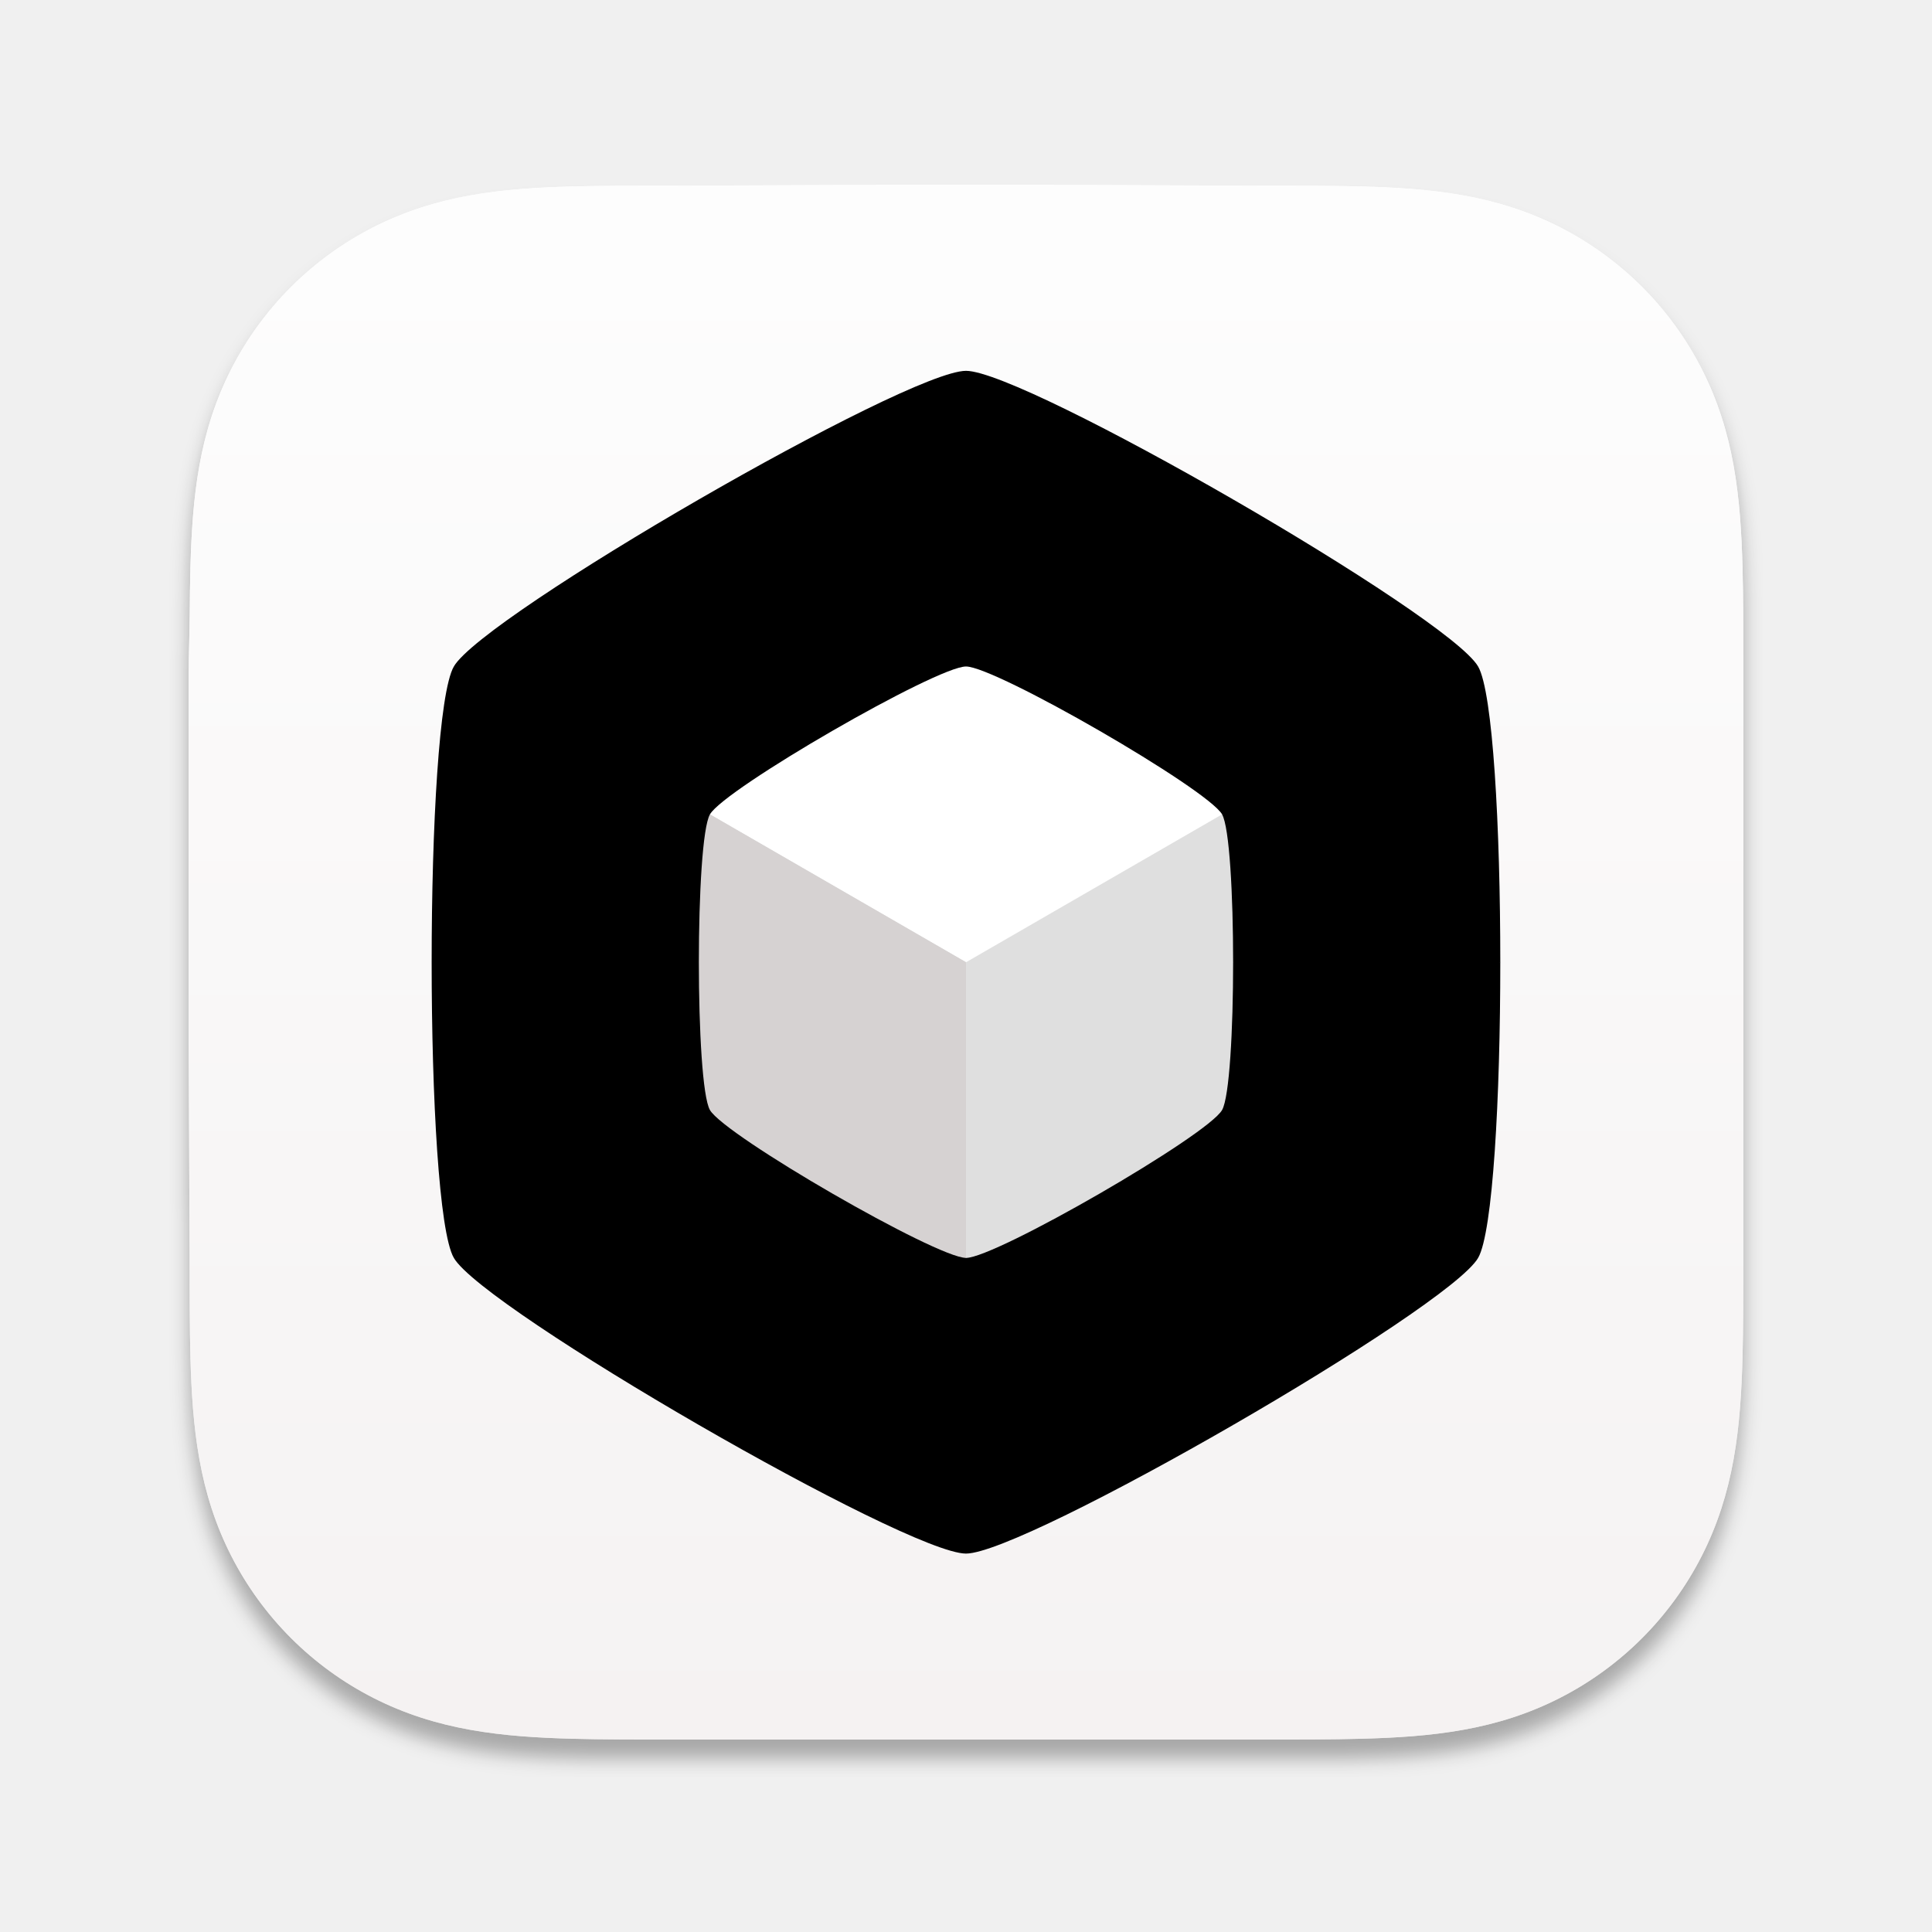
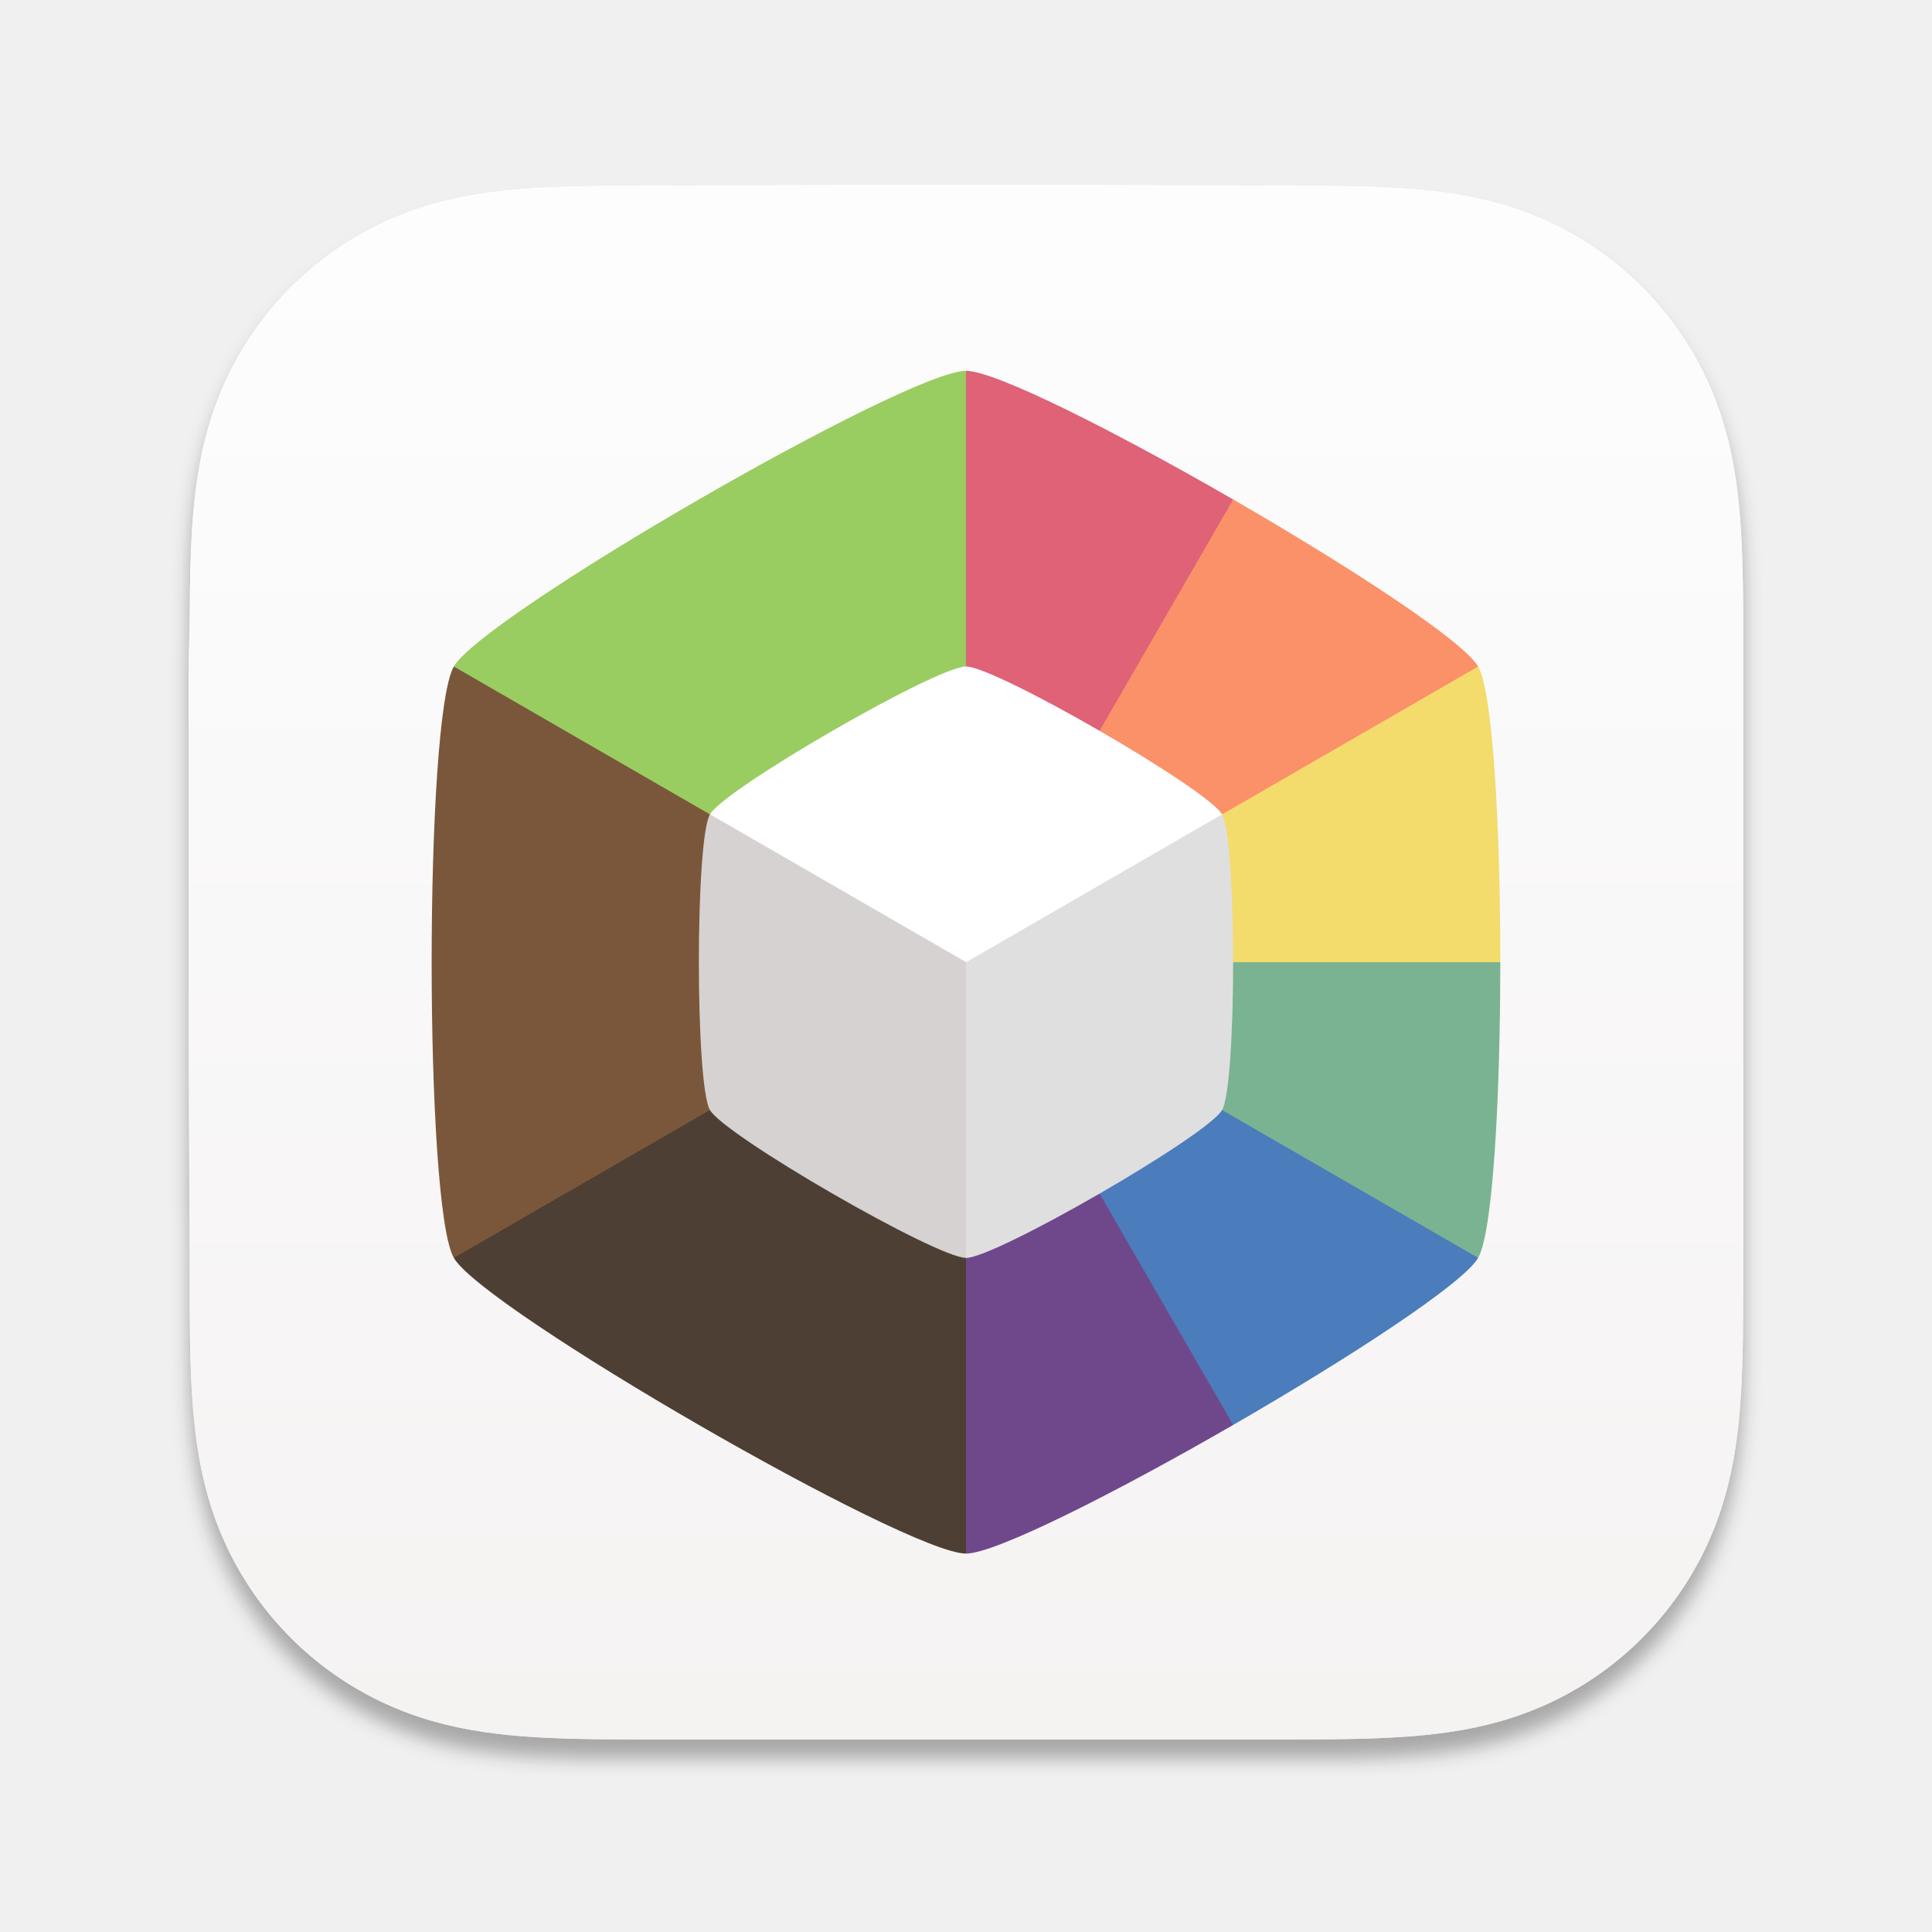
<svg xmlns="http://www.w3.org/2000/svg" width="1024" height="1024" viewBox="0 0 1024 1024" fill="none" version="1.1" id="svg76">
  <g filter="url(#filter0_d_102_69)" id="g4">
    <path fill-rule="evenodd" clip-rule="evenodd" d="M924 354.627C924 344.845 924.004 335.062 923.944 325.279C923.895 317.038 923.8 308.799 923.576 300.562C923.092 282.609 922.033 264.502 918.84 246.749C915.602 228.741 910.314 211.98 901.981 195.617C893.789 179.534 883.088 164.817 870.32 152.058C857.555 139.299 842.834 128.605 826.746 120.418C810.366 112.083 793.587 106.797 775.558 103.56C757.803 100.372 739.691 99.315 721.738 98.83C713.495 98.607 705.253 98.513 697.008 98.462C687.22 98.402 677.432 98.407 667.644 98.407L553.997 98H468.997L357.361 98.407C347.554 98.407 337.747 98.402 327.94 98.462C319.678 98.513 311.42 98.607 303.161 98.83C285.167 99.315 267.014 100.373 249.217 103.565C231.164 106.801 214.36 112.085 197.958 120.414C181.835 128.602 167.083 139.297 154.291 152.058C141.501 164.816 130.78 179.53 122.573 195.61C114.217 211.981 108.919 228.752 105.673 246.77C102.477 264.516 101.418 282.617 100.931 300.562C100.709 308.8 100.613 317.039 100.563 325.279C100.503 335.063 100 347.216 100 356.999L100.003 467.089L100 552.998L100.508 665.427C100.508 675.223 100.504 685.019 100.563 694.815C100.613 703.067 100.709 711.317 100.932 719.566C101.418 737.542 102.479 755.675 105.678 773.452C108.923 791.484 114.22 808.269 122.569 824.653C130.777 840.759 141.5 855.495 154.291 868.272C167.082 881.049 181.83 891.757 197.95 899.956C214.362 908.302 231.174 913.595 249.238 916.836C267.027 920.029 285.174 921.088 303.161 921.573C311.42 921.796 319.679 921.891 327.941 921.941C337.748 922.001 347.554 921.997 357.361 921.997L470.006 922H555.217L667.644 921.996C677.432 921.996 687.22 922.001 697.008 921.941C705.253 921.891 713.495 921.796 721.738 921.573C739.698 921.087 757.816 920.027 775.579 916.832C793.597 913.591 810.368 908.3 826.739 899.959C842.831 891.761 857.554 881.051 870.32 868.272C883.086 855.497 893.786 840.763 901.978 824.66C910.316 808.268 915.604 791.475 918.844 773.431C922.034 755.661 923.092 737.535 923.577 719.566C923.8 711.316 923.895 703.066 923.944 694.815C924.005 685.019 924 675.223 924 665.427C924 665.427 923.994 554.983 923.994 552.998V466.999C923.994 465.533 924 354.627 924 354.627Z" fill="url(#paint0_linear_102_69)" id="path2" />
  </g>
  <mask id="mask0_102_69" style="mask-type: alpha" maskUnits="userSpaceOnUse" x="100" y="98" width="824" height="824">
    <path fill-rule="evenodd" clip-rule="evenodd" d="M924 354.627C924 344.845 924.004 335.062 923.944 325.279C923.895 317.038 923.8 308.799 923.576 300.562C923.092 282.609 922.033 264.502 918.84 246.749C915.602 228.741 910.314 211.98 901.981 195.617C893.789 179.534 883.088 164.817 870.32 152.058C857.555 139.299 842.834 128.605 826.746 120.418C810.366 112.083 793.587 106.797 775.558 103.56C757.803 100.372 739.691 99.315 721.738 98.83C713.495 98.607 705.253 98.513 697.008 98.462C687.22 98.402 677.432 98.407 667.644 98.407L553.997 98H468.997L357.361 98.407C347.554 98.407 337.747 98.402 327.94 98.462C319.678 98.513 311.42 98.607 303.161 98.83C285.167 99.315 267.014 100.373 249.217 103.565C231.164 106.801 214.36 112.085 197.958 120.414C181.835 128.602 167.083 139.297 154.291 152.058C141.501 164.816 130.78 179.53 122.573 195.61C114.217 211.981 108.919 228.752 105.673 246.77C102.477 264.516 101.418 282.617 100.931 300.562C100.709 308.8 100.613 317.039 100.563 325.279C100.503 335.063 100 347.216 100 356.999L100.003 467.089L100 552.998L100.508 665.427C100.508 675.223 100.504 685.019 100.563 694.815C100.613 703.067 100.709 711.317 100.932 719.566C101.418 737.542 102.479 755.675 105.678 773.452C108.923 791.484 114.22 808.269 122.569 824.653C130.777 840.759 141.5 855.495 154.291 868.272C167.082 881.049 181.83 891.757 197.95 899.956C214.362 908.302 231.174 913.595 249.238 916.836C267.027 920.029 285.174 921.088 303.161 921.573C311.42 921.796 319.679 921.891 327.941 921.941C337.748 922.001 347.554 921.997 357.361 921.997L470.006 922H555.217L667.644 921.996C677.432 921.996 687.22 922.001 697.008 921.941C705.253 921.891 713.495 921.796 721.738 921.573C739.698 921.087 757.816 920.027 775.579 916.832C793.597 913.591 810.368 908.3 826.739 899.959C842.831 891.761 857.554 881.051 870.32 868.272C883.086 855.497 893.786 840.763 901.978 824.66C910.316 808.268 915.604 791.475 918.844 773.431C922.034 755.661 923.092 737.535 923.577 719.566C923.8 711.316 923.895 703.066 923.944 694.815C924.005 685.019 924 675.223 924 665.427C924 665.427 923.994 554.983 923.994 552.998V466.999C923.994 465.533 924 354.627 924 354.627Z" fill="white" id="path6" />
  </mask>
  <g mask="url(#mask0_102_69)" id="g15">
    <rect x="42" y="36" width="914" height="914" fill="url(#paint1_linear_102_69)" id="rect9" />
    <g filter="url(#filter1_b_102_69)" id="g13">
      <rect x="100" y="98" width="824" height="824" rx="126" fill="black" fill-opacity="0.01" id="rect11" />
    </g>
  </g>
  <defs id="defs74">
    <filter id="filter0_d_102_69" x="90" y="98" width="844" height="844" filterUnits="userSpaceOnUse" color-interpolation-filters="sRGB">
      <feFlood flood-opacity="0" result="BackgroundImageFix" id="feFlood31" />
      <feColorMatrix in="SourceAlpha" type="matrix" values="0 0 0 0 0 0 0 0 0 0 0 0 0 0 0 0 0 0 127 0" result="hardAlpha" id="feColorMatrix33" />
      <feOffset dy="10" id="feOffset35" />
      <feGaussianBlur stdDeviation="5" id="feGaussianBlur37" />
      <feColorMatrix type="matrix" values="0 0 0 0 0 0 0 0 0 0 0 0 0 0 0 0 0 0 0.3 0" id="feColorMatrix39" />
      <feBlend mode="normal" in2="BackgroundImageFix" result="effect1_dropShadow_102_69" id="feBlend41" />
      <feBlend mode="normal" in="SourceGraphic" in2="effect1_dropShadow_102_69" result="shape" id="feBlend43" />
    </filter>
    <filter id="filter1_b_102_69" x="89.127" y="87.127" width="845.746" height="845.746" filterUnits="userSpaceOnUse" color-interpolation-filters="sRGB">
      <feFlood flood-opacity="0" result="BackgroundImageFix" id="feFlood46" />
      <feGaussianBlur in="BackgroundImage" stdDeviation="5.437" id="feGaussianBlur48" />
      <feComposite in2="SourceAlpha" operator="in" result="effect1_backgroundBlur_102_69" id="feComposite50" />
      <feBlend mode="normal" in="SourceGraphic" in2="effect1_backgroundBlur_102_69" result="shape" id="feBlend52" />
    </filter>
    <linearGradient id="paint0_linear_102_69" x1="-181.14" y1="98" x2="-181.14" y2="1484.28" gradientUnits="userSpaceOnUse">
      <stop stop-color="white" id="stop55" />
      <stop offset="0.49" stop-color="#EFEFEF" id="stop57" />
      <stop offset="1" stop-color="#C0C0C0" id="stop59" />
    </linearGradient>
    <linearGradient id="paint1_linear_102_69" x1="928.377" y1="992.826" x2="928.377" y2="134.072" gradientUnits="userSpaceOnUse">
      <stop stop-color="#F6F3F3" id="stop62" />
      <stop offset="1" stop-color="white" id="stop64" />
    </linearGradient>
    <linearGradient id="paint2_linear_102_69" x1="394.815" y1="372.239" x2="629.182" y2="542.528" gradientUnits="userSpaceOnUse">
-       <stop stop-color="#000000" id="stop67" />
-       <stop offset="0.5" stop-color="#000000" id="stop69" />
-       <stop offset="1" stop-color="#000000" id="stop71" />
+       <stop stop-color="#88B858" id="stop67" />
+       <stop offset="0.5" stop-color="#72B147" id="stop69" />
+       <stop offset="1" stop-color="#5A9A30" id="stop71" />
    </linearGradient>
  </defs>
  <g id="g1817" transform="matrix(0.8193839,0,0,0.8193839,-746.9626,25.2203)">
    <path style="fill:#99cd61;fill-opacity:1;stroke-width:17.388" d="M 1536.463,591.624 Z" id="path7899" />
-     <path id="path3228" style="fill:#000000;fill-opacity:1;stroke-width:17.388" d="m 1536.463,209.092 -165.659,286.899 165.659,95.633 165.626,-95.633 7.2,-203.696 c -75.649,-43.675 -153.7,-83.204 -172.827,-83.204 z" />
-     <path id="path2659" style="fill:#000000;fill-opacity:1;stroke-width:17.388" d="m 1709.289,292.295 -172.827,299.329 165.626,95.633 165.659,-286.899 c -9.563,-16.564 -82.811,-64.387 -158.459,-108.063 z" />
-     <path id="path2708" style="fill:#000000;fill-opacity:1;stroke-width:17.388" d="m 1867.748,400.358 -331.285,191.266 165.626,95.633 179.992,-95.633 c 0,-87.351 -4.768,-174.702 -14.333,-191.266 z" />
-     <path id="path1737" style="fill:#000000;fill-opacity:1;stroke-width:17.388" d="m 1536.463,591.624 v 191.266 h 331.285 c 9.563,-16.564 14.333,-103.915 14.333,-191.266 z" />
-     <path id="path2937" style="fill:#000000;fill-opacity:1;stroke-width:17.388" d="m 1536.463,591.624 v 191.266 l 172.827,108.063 c 75.647,-43.675 148.895,-91.499 158.459,-108.063 z" />
-     <path id="path3117" style="fill:#000000;fill-opacity:1;stroke-width:17.388" d="m 1536.463,591.624 -165.659,95.633 165.659,286.899 c 19.127,0 97.177,-39.528 172.827,-83.203 z" />
-     <path id="path2010" style="fill:#000000;fill-opacity:1;stroke-width:17.388" d="m 1370.804,495.991 -165.626,286.899 c 19.127,33.128 293.032,191.266 331.285,191.266 V 591.624 Z" />
-     <path id="path1744" style="fill:#000000;fill-opacity:1;stroke-width:17.388" d="m 1205.178,400.358 c -19.127,33.128 -19.127,349.404 0,382.532 L 1536.463,591.624 V 400.358 Z" />
-     <path id="path1739" style="fill:#000000;fill-opacity:1;stroke-width:17.388" d="m 1536.463,209.092 c -38.253,0 -312.159,158.138 -331.285,191.266 l 331.285,191.266 z" />
+     <path id="path3228" style="fill:#df6277;fill-opacity:1;stroke-width:17.388" d="m 1536.463,209.092 -165.659,286.899 165.659,95.633 165.626,-95.633 7.2,-203.696 c -75.649,-43.675 -153.7,-83.204 -172.827,-83.204 z" />
+     <path id="path2659" style="fill:#fb9168;fill-opacity:1;stroke-width:17.388" d="m 1709.289,292.295 -172.827,299.329 165.626,95.633 165.659,-286.899 c -9.563,-16.564 -82.811,-64.387 -158.459,-108.063 z" />
+     <path id="path2708" style="fill:#f3db6c;fill-opacity:1;stroke-width:17.388" d="m 1867.748,400.358 -331.285,191.266 165.626,95.633 179.992,-95.633 c 0,-87.351 -4.768,-174.702 -14.333,-191.266 z" />
+     <path id="path1737" style="fill:#7ab392;fill-opacity:1;stroke-width:17.388" d="m 1536.463,591.624 v 191.266 h 331.285 c 9.563,-16.564 14.333,-103.915 14.333,-191.266 z" />
+     <path id="path2937" style="fill:#4b7cbc;fill-opacity:1;stroke-width:17.388" d="m 1536.463,591.624 v 191.266 l 172.827,108.063 c 75.647,-43.675 148.895,-91.499 158.459,-108.063 z" />
+     <path id="path3117" style="fill:#6f488c;fill-opacity:1;stroke-width:17.388" d="m 1536.463,591.624 -165.659,95.633 165.659,286.899 c 19.127,0 97.177,-39.528 172.827,-83.203 z" />
+     <path id="path2010" style="fill:#4d3f33;fill-opacity:1;stroke-width:17.388" d="m 1370.804,495.991 -165.626,286.899 c 19.127,33.128 293.032,191.266 331.285,191.266 V 591.624 Z" />
+     <path id="path1744" style="fill:#7a573b;fill-opacity:1;stroke-width:17.388" d="m 1205.178,400.358 c -19.127,33.128 -19.127,349.404 0,382.532 L 1536.463,591.624 V 400.358 Z" />
+     <path id="path1739" style="fill:#99cd61;fill-opacity:1;stroke-width:17.388" d="m 1536.463,209.092 c -38.253,0 -312.159,158.138 -331.285,191.266 l 331.285,191.266 z" />
    <g id="g1657" transform="matrix(57.83167,0,0,57.83167,402.4037,92.68845)">
      <g id="g7651" transform="translate(13.25996,2.277589)">
        <path id="path6659" style="fill:#ffffff;stroke-width:0.265" d="m 6.35,2.939 c -0.341,0 -2.783,1.41 -2.953,1.705 L 6.35,9.76 9.304,4.645 C 9.133,4.349 6.691,2.939 6.35,2.939 Z" transform="matrix(0.9697482,0,0,0.9697482,0.1920988,0.1920979)" />
      </g>
      <path id="path461" style="fill:#dfdfdf;fill-opacity:1;stroke-width:0.265" d="m 16.746,6.974 2.864,4.961 c 0.331,0 2.699,-1.367 2.864,-1.654 0.165,-0.286 0.165,-3.021 0,-3.307 l -2.864,1.654 z" />
    </g>
    <path id="path5065" style="fill:#d6d2d2;fill-opacity:1;stroke-width:17.388" d="m 1370.845,495.991 c -9.563,16.564 -9.565,174.702 0,191.266 9.563,16.564 146.5,95.634 165.626,95.633 V 591.624 Z" />
  </g>
</svg>
